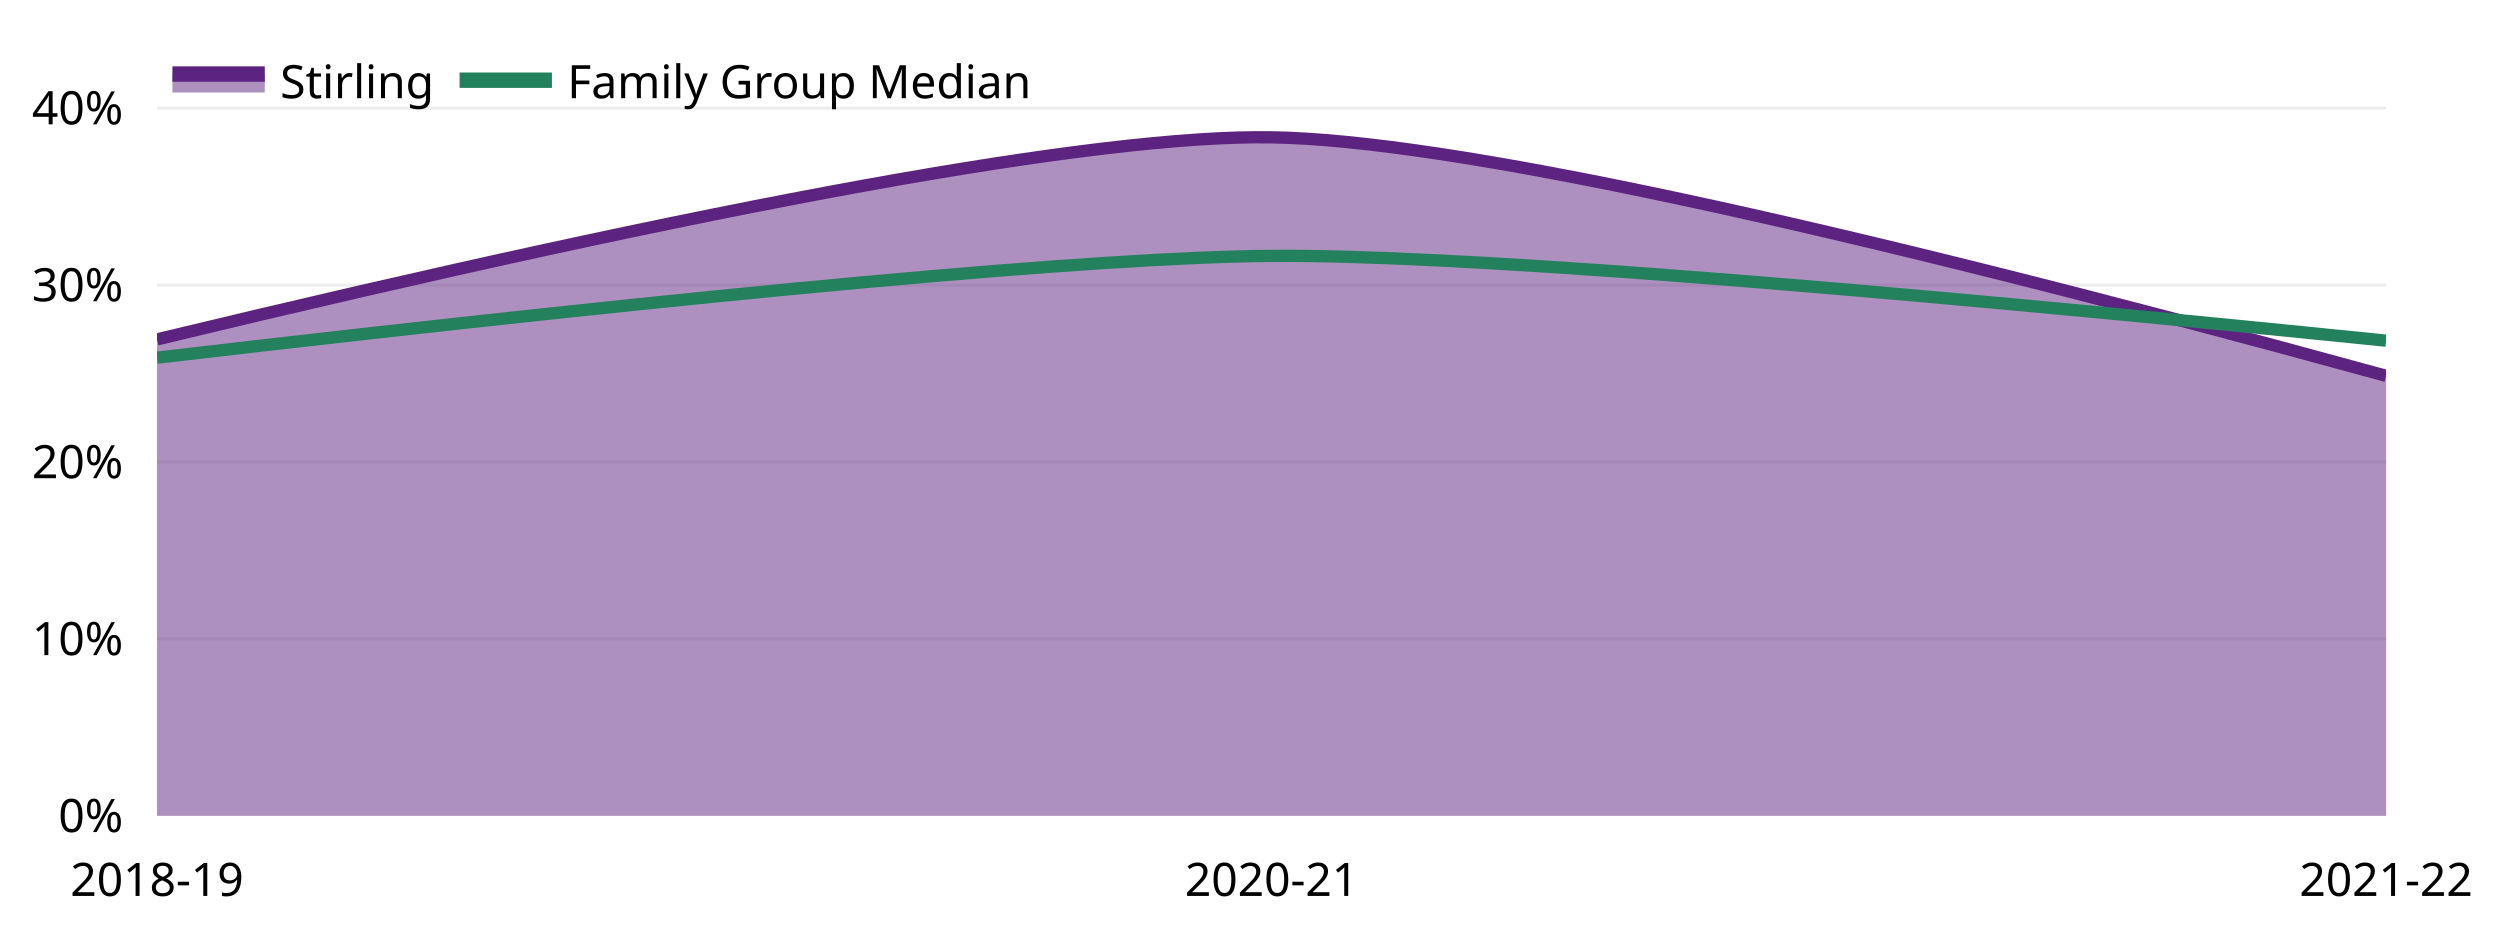
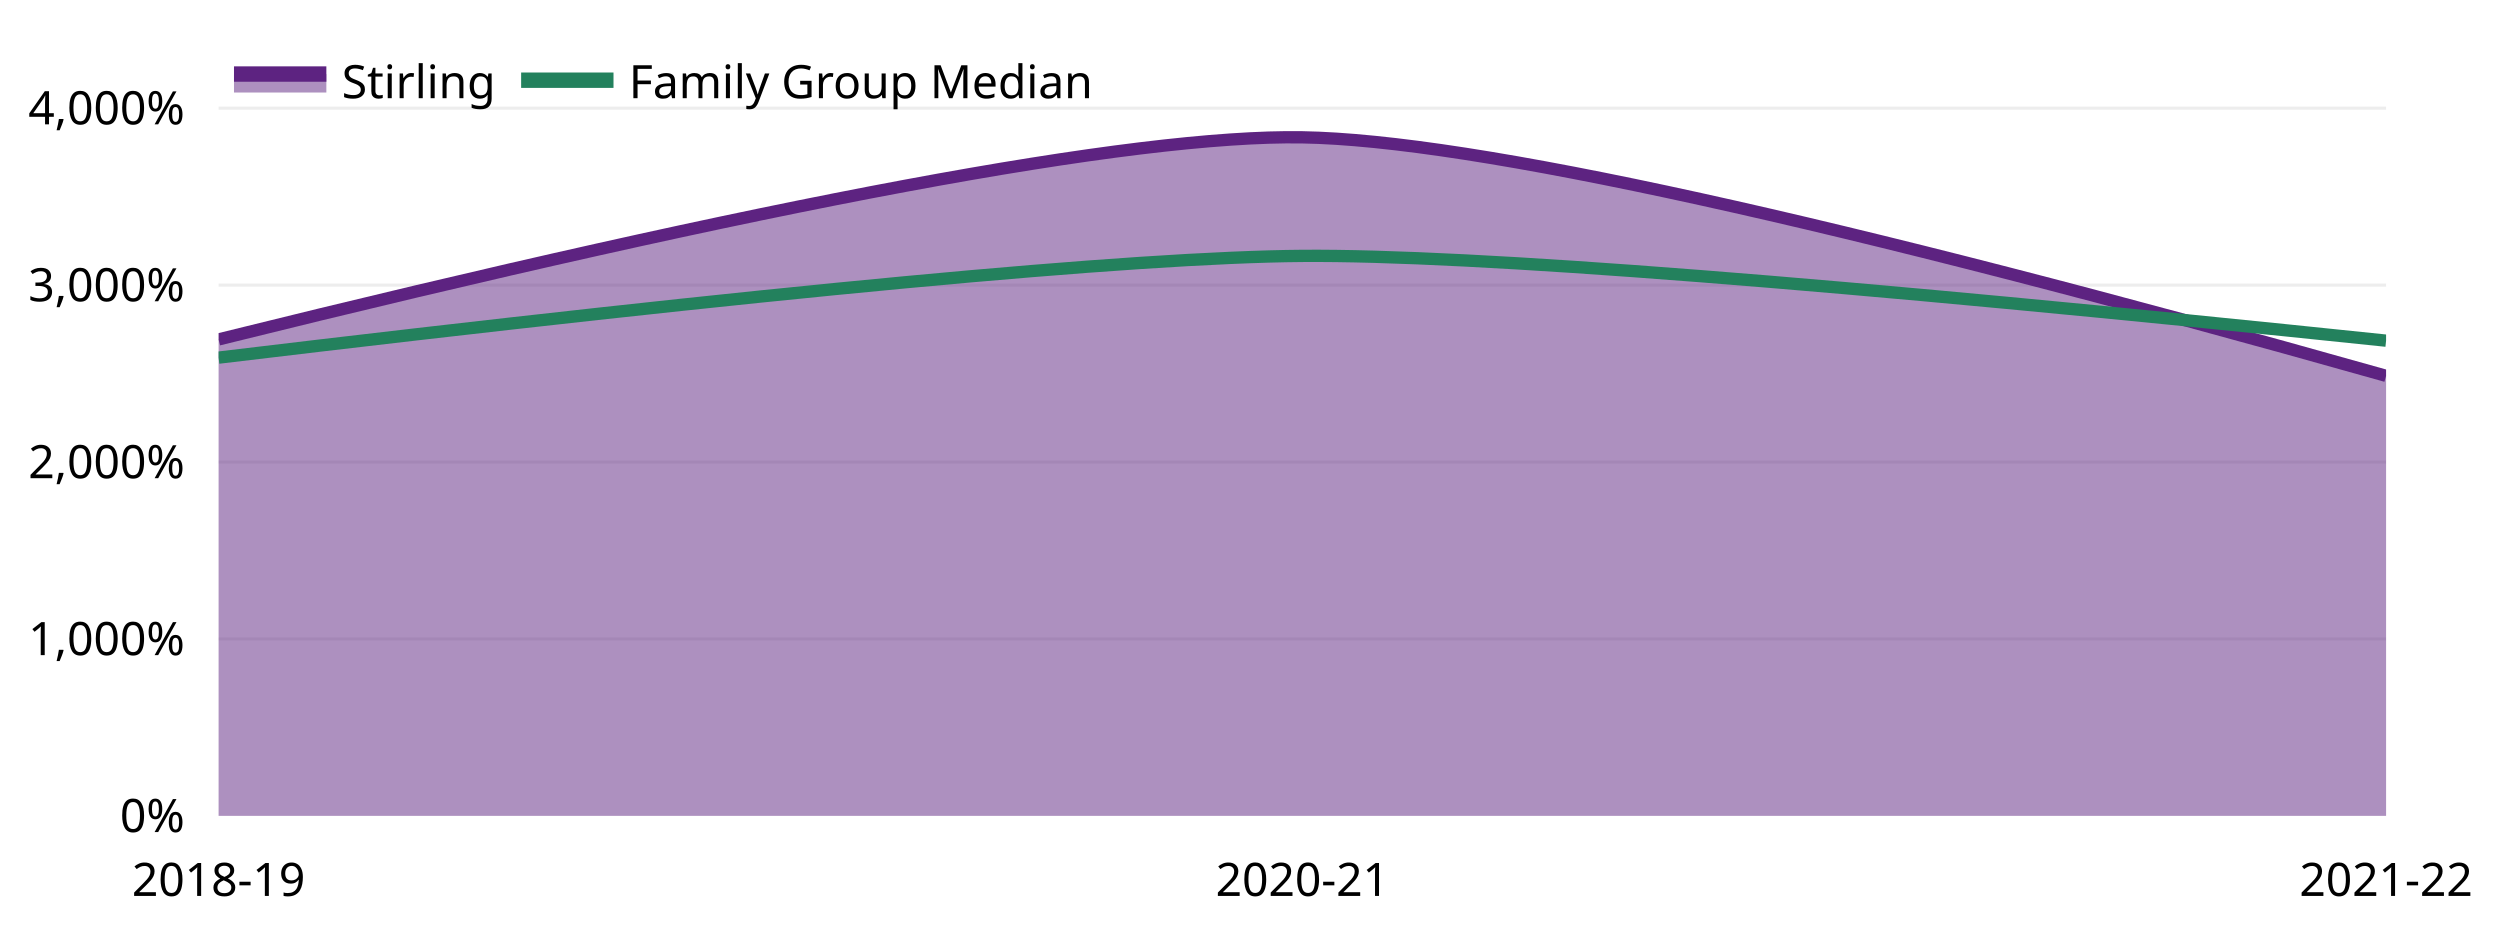
<svg xmlns="http://www.w3.org/2000/svg" class="main-svg" width="812" height="305" style="" viewBox="0 0 812 305">
  <rect x="0" y="0" width="812" height="305" style="fill: rgb(255, 255, 255); fill-opacity: 1;" />
-   <defs id="defs-074b9b">
+   <defs id="defs-478f30">
    <g class="clips">
-       <clipPath id="clip074b9bxyplot" class="plotclip">
-         <rect width="724" height="232" />
+       <clipPath id="clip478f30xyplot" class="plotclip">
+         <rect width="704" height="232" />
      </clipPath>
-       <clipPath class="axesclip" id="clip074b9bx">
-         <rect x="51" y="0" width="724" height="305" />
+       <clipPath class="axesclip" id="clip478f30x">
+         <rect x="71" y="0" width="704" height="305" />
      </clipPath>
-       <clipPath class="axesclip" id="clip074b9by">
+       <clipPath class="axesclip" id="clip478f30y">
        <rect x="0" y="33" width="812" height="232" />
      </clipPath>
-       <clipPath class="axesclip" id="clip074b9bxy">
-         <rect x="51" y="33" width="724" height="232" />
+       <clipPath class="axesclip" id="clip478f30xy">
+         <rect x="71" y="33" width="704" height="232" />
      </clipPath>
    </g>
    <g class="gradients" />
    <g class="patterns" />
  </defs>
  <g class="bglayer">
-     <rect class="bg" x="41" y="23" width="744" height="252" style="fill: rgb(0, 0, 0); fill-opacity: 0; stroke-width: 0;" />
+     <rect class="bg" x="61" y="23" width="724" height="252" style="fill: rgb(0, 0, 0); fill-opacity: 0; stroke-width: 0;" />
  </g>
  <g class="layer-below">
    <g class="imagelayer" />
    <g class="shapelayer" />
  </g>
  <g class="cartesianlayer">
    <g class="subplot xy">
      <g class="layer-subplot">
        <g class="shapelayer" />
        <g class="imagelayer" />
      </g>
      <g class="gridlayer">
        <g class="x">
-           <path class="xgrid crisp" transform="translate(413,0)" d="M0,33v232" style="stroke: rgb(255, 255, 255); stroke-opacity: 1; stroke-width: 1px;" />
+           <path class="xgrid crisp" transform="translate(423,0)" d="M0,33v232" style="stroke: rgb(255, 255, 255); stroke-opacity: 1; stroke-width: 1px;" />
        </g>
        <g class="y">
-           <path class="ygrid crisp" transform="translate(0,207.53)" d="M51,0h724" style="stroke: rgb(237, 237, 237); stroke-opacity: 1; stroke-width: 1px;" />
-           <path class="ygrid crisp" transform="translate(0,150.07)" d="M51,0h724" style="stroke: rgb(237, 237, 237); stroke-opacity: 1; stroke-width: 1px;" />
-           <path class="ygrid crisp" transform="translate(0,92.6)" d="M51,0h724" style="stroke: rgb(237, 237, 237); stroke-opacity: 1; stroke-width: 1px;" />
-           <path class="ygrid crisp" transform="translate(0,35.13)" d="M51,0h724" style="stroke: rgb(237, 237, 237); stroke-opacity: 1; stroke-width: 1px;" />
+           <path class="ygrid crisp" transform="translate(0,207.53)" d="M71,0h704" style="stroke: rgb(237, 237, 237); stroke-opacity: 1; stroke-width: 1px;" />
+           <path class="ygrid crisp" transform="translate(0,150.07)" d="M71,0h704" style="stroke: rgb(237, 237, 237); stroke-opacity: 1; stroke-width: 1px;" />
+           <path class="ygrid crisp" transform="translate(0,92.6)" d="M71,0h704" style="stroke: rgb(237, 237, 237); stroke-opacity: 1; stroke-width: 1px;" />
+           <path class="ygrid crisp" transform="translate(0,35.13)" d="M71,0h704" style="stroke: rgb(237, 237, 237); stroke-opacity: 1; stroke-width: 1px;" />
        </g>
      </g>
      <g class="zerolinelayer">
-         <path class="yzl zl crisp" transform="translate(0,265)" d="M51,0h724" style="stroke: rgb(255, 255, 255); stroke-opacity: 1; stroke-width: 2px;" />
+         <path class="yzl zl crisp" transform="translate(0,265)" d="M71,0h704" style="stroke: rgb(255, 255, 255); stroke-opacity: 1; stroke-width: 2px;" />
      </g>
      <path class="xlines-below" />
      <path class="ylines-below" />
      <g class="overlines-below" />
      <g class="xaxislayer-below" />
      <g class="yaxislayer-below" />
      <g class="overaxes-below" />
-       <g class="plot" transform="translate(51,33)" clip-path="url(#clip074b9bxyplot)">
+       <g class="plot" transform="translate(71,33)" clip-path="url(#clip478f30xyplot)">
        <g class="scatterlayer mlayer">
-           <g class="trace scatter tracef155b6" style="stroke-miterlimit: 2;">
+           <g class="trace scatter trace76afcb" style="stroke-miterlimit: 2;">
            <g class="fills">
              <g>
-                 <path class="js-fill" d="M724,232L0,232L0,77.23Q277.66,10.27 362,11.6Q446.6,12.93 724,89.08" style="fill: rgb(93, 35, 129); fill-opacity: 0.5; stroke-width: 0;" />
+                 <path class="js-fill" d="M704,232L0,232L0,77.24Q270,10.28 352,11.6Q434.27,12.93 704,89.08" style="fill: rgb(93, 35, 129); fill-opacity: 0.5; stroke-width: 0;" />
              </g>
            </g>
            <g class="errorbars" />
            <g class="lines">
-               <path class="js-line" d="M0,77.23Q277.66,10.27 362,11.6Q446.6,12.93 724,89.08" style="vector-effect: non-scaling-stroke; fill: none; stroke: rgb(93, 35, 129); stroke-opacity: 1; stroke-width: 4px; opacity: 1;" />
+               <path class="js-line" d="M0,77.24Q270,10.28 352,11.6Q434.27,12.93 704,89.08" style="vector-effect: non-scaling-stroke; fill: none; stroke: rgb(93, 35, 129); stroke-opacity: 1; stroke-width: 4px; opacity: 1;" />
            </g>
            <g class="points" />
            <g class="text" />
          </g>
-           <g class="trace scatter trace697718" style="stroke-miterlimit: 2; opacity: 1;">
+           <g class="trace scatter trace4dab83" style="stroke-miterlimit: 2; opacity: 1;">
            <g class="fills" />
            <g class="errorbars" />
            <g class="lines">
-               <path class="js-line" d="M0,83.17Q277.51,50.75 362,50.11Q446.44,49.47 724,77.65" style="vector-effect: non-scaling-stroke; fill: none; stroke: rgb(35, 129, 93); stroke-opacity: 1; stroke-width: 4px; opacity: 1;" />
+               <path class="js-line" d="M0,83.16Q269.84,50.75 352,50.11Q434.11,49.47 704,77.65" style="vector-effect: non-scaling-stroke; fill: none; stroke: rgb(35, 129, 93); stroke-opacity: 1; stroke-width: 4px; opacity: 1;" />
            </g>
            <g class="points" />
            <g class="text" />
          </g>
        </g>
      </g>
      <g class="overplot" />
      <path class="xlines-above crisp" d="M0,0" style="fill: none;" />
      <path class="ylines-above crisp" d="M0,0" style="fill: none;" />
      <g class="overlines-above" />
      <g class="xaxislayer-above">
        <g class="xtick">
-           <text text-anchor="middle" x="0" y="291" transform="translate(51,0)" style="font-family: 'Segoe UI Semibold'; font-size: 15px; fill: rgb(0, 0, 0); fill-opacity: 1; white-space: pre; opacity: 1;">2018-19</text>
+           <text text-anchor="middle" x="0" y="291" transform="translate(71,0)" style="font-family: 'Segoe UI Semibold'; font-size: 15px; fill: rgb(0, 0, 0); fill-opacity: 1; white-space: pre; opacity: 1;">2018-19</text>
        </g>
        <g class="xtick">
-           <text text-anchor="middle" x="0" y="291" transform="translate(413,0)" style="font-family: 'Segoe UI Semibold'; font-size: 15px; fill: rgb(0, 0, 0); fill-opacity: 1; white-space: pre; opacity: 1;">2020-21</text>
+           <text text-anchor="middle" x="0" y="291" transform="translate(423,0)" style="font-family: 'Segoe UI Semibold'; font-size: 15px; fill: rgb(0, 0, 0); fill-opacity: 1; white-space: pre; opacity: 1;">2020-21</text>
        </g>
        <g class="xtick">
          <text text-anchor="middle" x="0" y="291" transform="translate(775,0)" style="font-family: 'Segoe UI Semibold'; font-size: 15px; fill: rgb(0, 0, 0); fill-opacity: 1; white-space: pre; opacity: 1;">2021-22</text>
        </g>
      </g>
      <g class="yaxislayer-above">
        <g class="ytick">
-           <text text-anchor="end" x="40" y="5.25" transform="translate(0,265)" style="font-family: 'Segoe UI Semibold'; font-size: 15px; fill: rgb(0, 0, 0); fill-opacity: 1; white-space: pre; opacity: 1;">0%</text>
+           <text text-anchor="end" x="60" y="5.25" transform="translate(0,265)" style="font-family: 'Segoe UI Semibold'; font-size: 15px; fill: rgb(0, 0, 0); fill-opacity: 1; white-space: pre; opacity: 1;">0%</text>
        </g>
        <g class="ytick">
-           <text text-anchor="end" x="40" y="5.25" style="font-family: 'Segoe UI Semibold'; font-size: 15px; fill: rgb(0, 0, 0); fill-opacity: 1; white-space: pre; opacity: 1;" transform="translate(0,207.53)">10%</text>
+           <text text-anchor="end" x="60" y="5.25" style="font-family: 'Segoe UI Semibold'; font-size: 15px; fill: rgb(0, 0, 0); fill-opacity: 1; white-space: pre; opacity: 1;" transform="translate(0,207.53)">1,000%</text>
        </g>
        <g class="ytick">
-           <text text-anchor="end" x="40" y="5.25" style="font-family: 'Segoe UI Semibold'; font-size: 15px; fill: rgb(0, 0, 0); fill-opacity: 1; white-space: pre; opacity: 1;" transform="translate(0,150.07)">20%</text>
+           <text text-anchor="end" x="60" y="5.25" style="font-family: 'Segoe UI Semibold'; font-size: 15px; fill: rgb(0, 0, 0); fill-opacity: 1; white-space: pre; opacity: 1;" transform="translate(0,150.07)">2,000%</text>
        </g>
        <g class="ytick">
-           <text text-anchor="end" x="40" y="5.25" style="font-family: 'Segoe UI Semibold'; font-size: 15px; fill: rgb(0, 0, 0); fill-opacity: 1; white-space: pre; opacity: 1;" transform="translate(0,92.6)">30%</text>
+           <text text-anchor="end" x="60" y="5.25" style="font-family: 'Segoe UI Semibold'; font-size: 15px; fill: rgb(0, 0, 0); fill-opacity: 1; white-space: pre; opacity: 1;" transform="translate(0,92.6)">3,000%</text>
        </g>
        <g class="ytick">
-           <text text-anchor="end" x="40" y="5.25" style="font-family: 'Segoe UI Semibold'; font-size: 15px; fill: rgb(0, 0, 0); fill-opacity: 1; white-space: pre; opacity: 1;" transform="translate(0,35.13)">40%</text>
+           <text text-anchor="end" x="60" y="5.25" style="font-family: 'Segoe UI Semibold'; font-size: 15px; fill: rgb(0, 0, 0); fill-opacity: 1; white-space: pre; opacity: 1;" transform="translate(0,35.13)">4,000%</text>
        </g>
      </g>
      <g class="overaxes-above" />
    </g>
  </g>
  <g class="polarlayer" />
  <g class="smithlayer" />
  <g class="ternarylayer" />
  <g class="geolayer" />
  <g class="funnelarealayer" />
  <g class="pielayer" />
  <g class="iciclelayer" />
  <g class="treemaplayer" />
  <g class="sunburstlayer" />
  <g class="glimages" />
-   <defs id="topdefs-074b9b">
+   <defs id="topdefs-478f30">
    <g class="clips" />
-     <clipPath id="legend074b9b">
+     <clipPath id="legend478f30">
      <rect width="285" height="33" x="0" y="0" />
    </clipPath>
  </defs>
  <g class="layer-above">
    <g class="imagelayer" />
    <g class="shapelayer" />
  </g>
  <g class="infolayer">
-     <g class="legend" pointer-events="all" transform="translate(51,9.8)">
+     <g class="legend" pointer-events="all" transform="translate(71,9.8)">
      <rect class="bg" shape-rendering="crispEdges" width="285" height="33" x="0" y="0" style="stroke: rgb(68, 68, 68); stroke-opacity: 1; fill: rgb(0, 0, 0); fill-opacity: 0; stroke-width: 0px;" />
-       <g class="scrollbox" transform="" clip-path="url(#legend074b9b)">
+       <g class="scrollbox" transform="" clip-path="url(#legend478f30)">
        <g class="groups">
          <g class="traces" transform="translate(0,16.25)" style="opacity: 1;">
            <text class="legendtext" text-anchor="start" x="40" y="5.85" style="font-family: 'Segoe UI Semibold'; font-size: 15px; fill: rgb(0, 0, 0); fill-opacity: 1; white-space: pre;">Stirling</text>
            <g class="layers">
              <g class="legendfill">
                <path class="js-fill" d="M5,-2h30v6h-30z" style="stroke-width: 0; fill: rgb(93, 35, 129); fill-opacity: 0.5;" />
              </g>
              <g class="legendlines">
                <path class="js-line" d="M5,-2h30" style="fill: none; stroke: rgb(93, 35, 129); stroke-opacity: 1; stroke-width: 5px;" />
              </g>
              <g class="legendsymbols">
                <g class="legendpoints" />
              </g>
            </g>
            <rect class="legendtoggle" x="0" y="-11.25" width="90.766" height="22.5" style="fill: rgb(0, 0, 0); fill-opacity: 0;" />
          </g>
          <g class="traces" transform="translate(93.26562,16.25)" style="opacity: 1;">
            <text class="legendtext" text-anchor="start" x="40" y="5.85" style="font-family: 'Segoe UI Semibold'; font-size: 15px; fill: rgb(0, 0, 0); fill-opacity: 1; white-space: pre;">Family Group Median</text>
            <g class="layers" style="opacity: 1;">
              <g class="legendfill" />
              <g class="legendlines">
                <path class="js-line" d="M5,0h30" style="fill: none; stroke: rgb(35, 129, 93); stroke-opacity: 1; stroke-width: 5px;" />
              </g>
              <g class="legendsymbols">
                <g class="legendpoints" />
              </g>
            </g>
            <rect class="legendtoggle" x="0" y="-11.25" width="188.609" height="22.5" style="fill: rgb(0, 0, 0); fill-opacity: 0;" />
          </g>
        </g>
      </g>
      <rect class="scrollbar" rx="20" ry="3" width="0" height="0" x="0" y="0" style="fill: rgb(128, 139, 164); fill-opacity: 1;" />
    </g>
    <g class="g-gtitle" />
    <g class="g-xtitle" />
    <g class="g-ytitle" />
  </g>
</svg>
